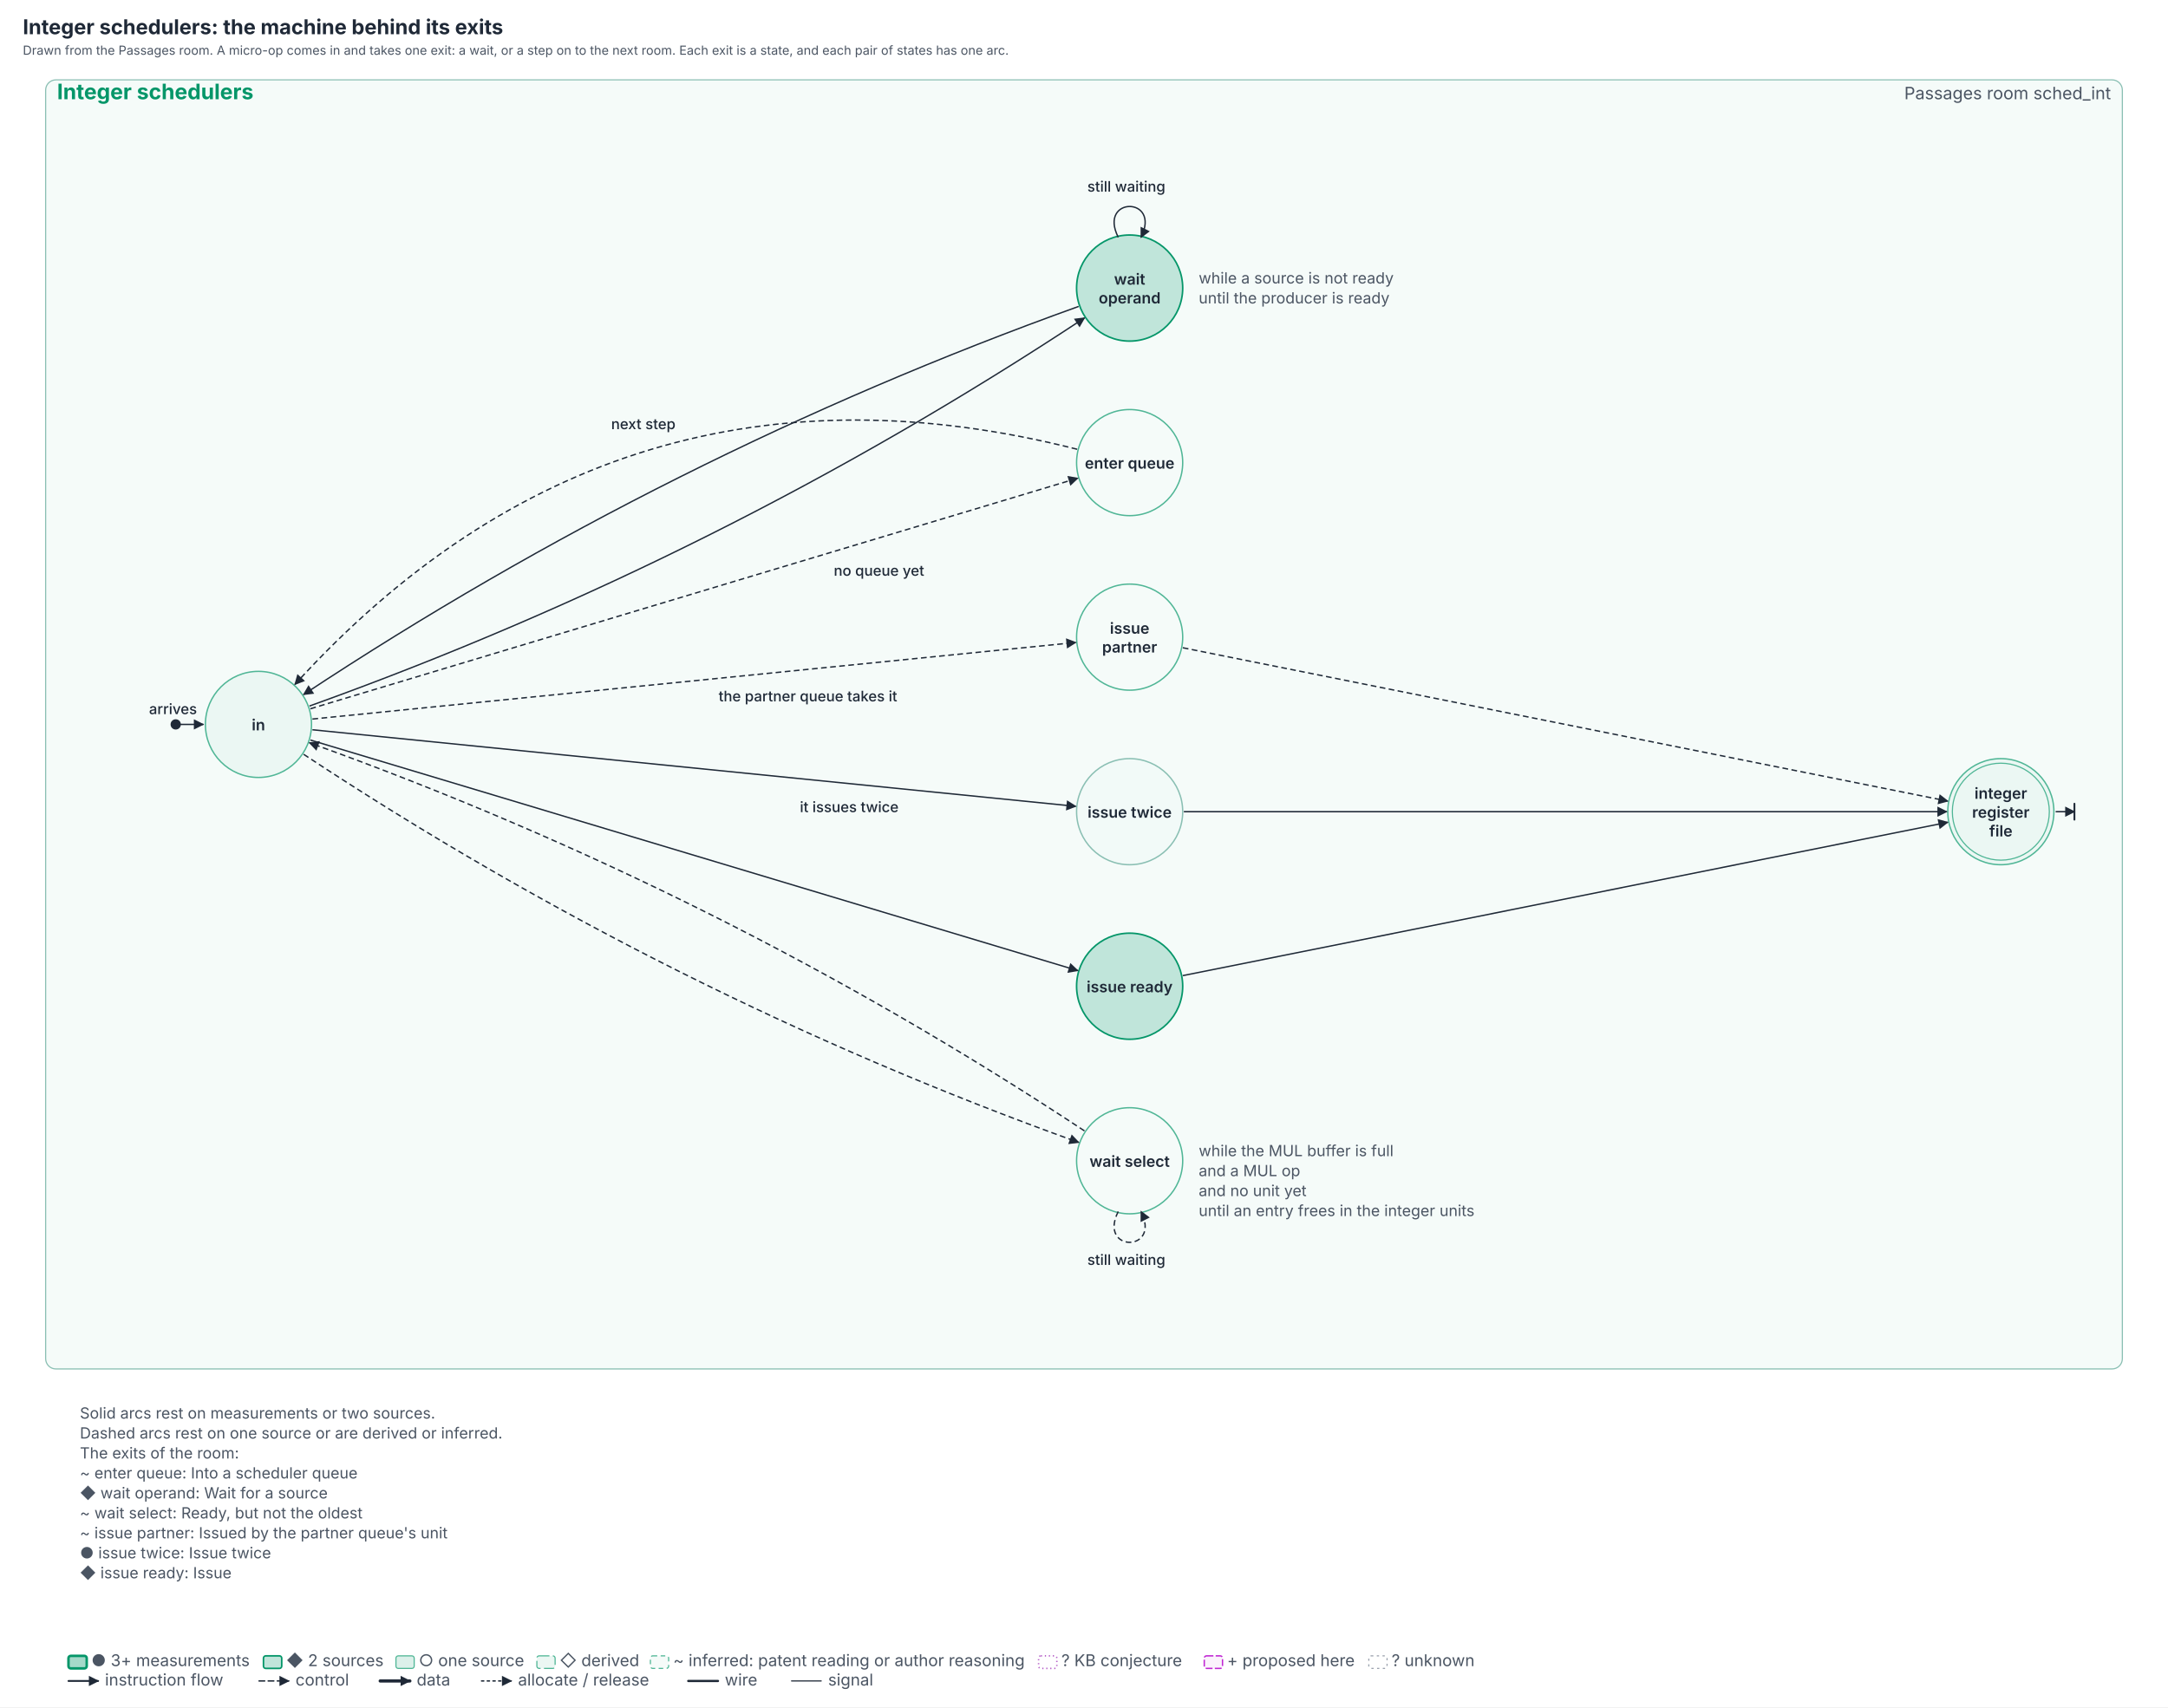
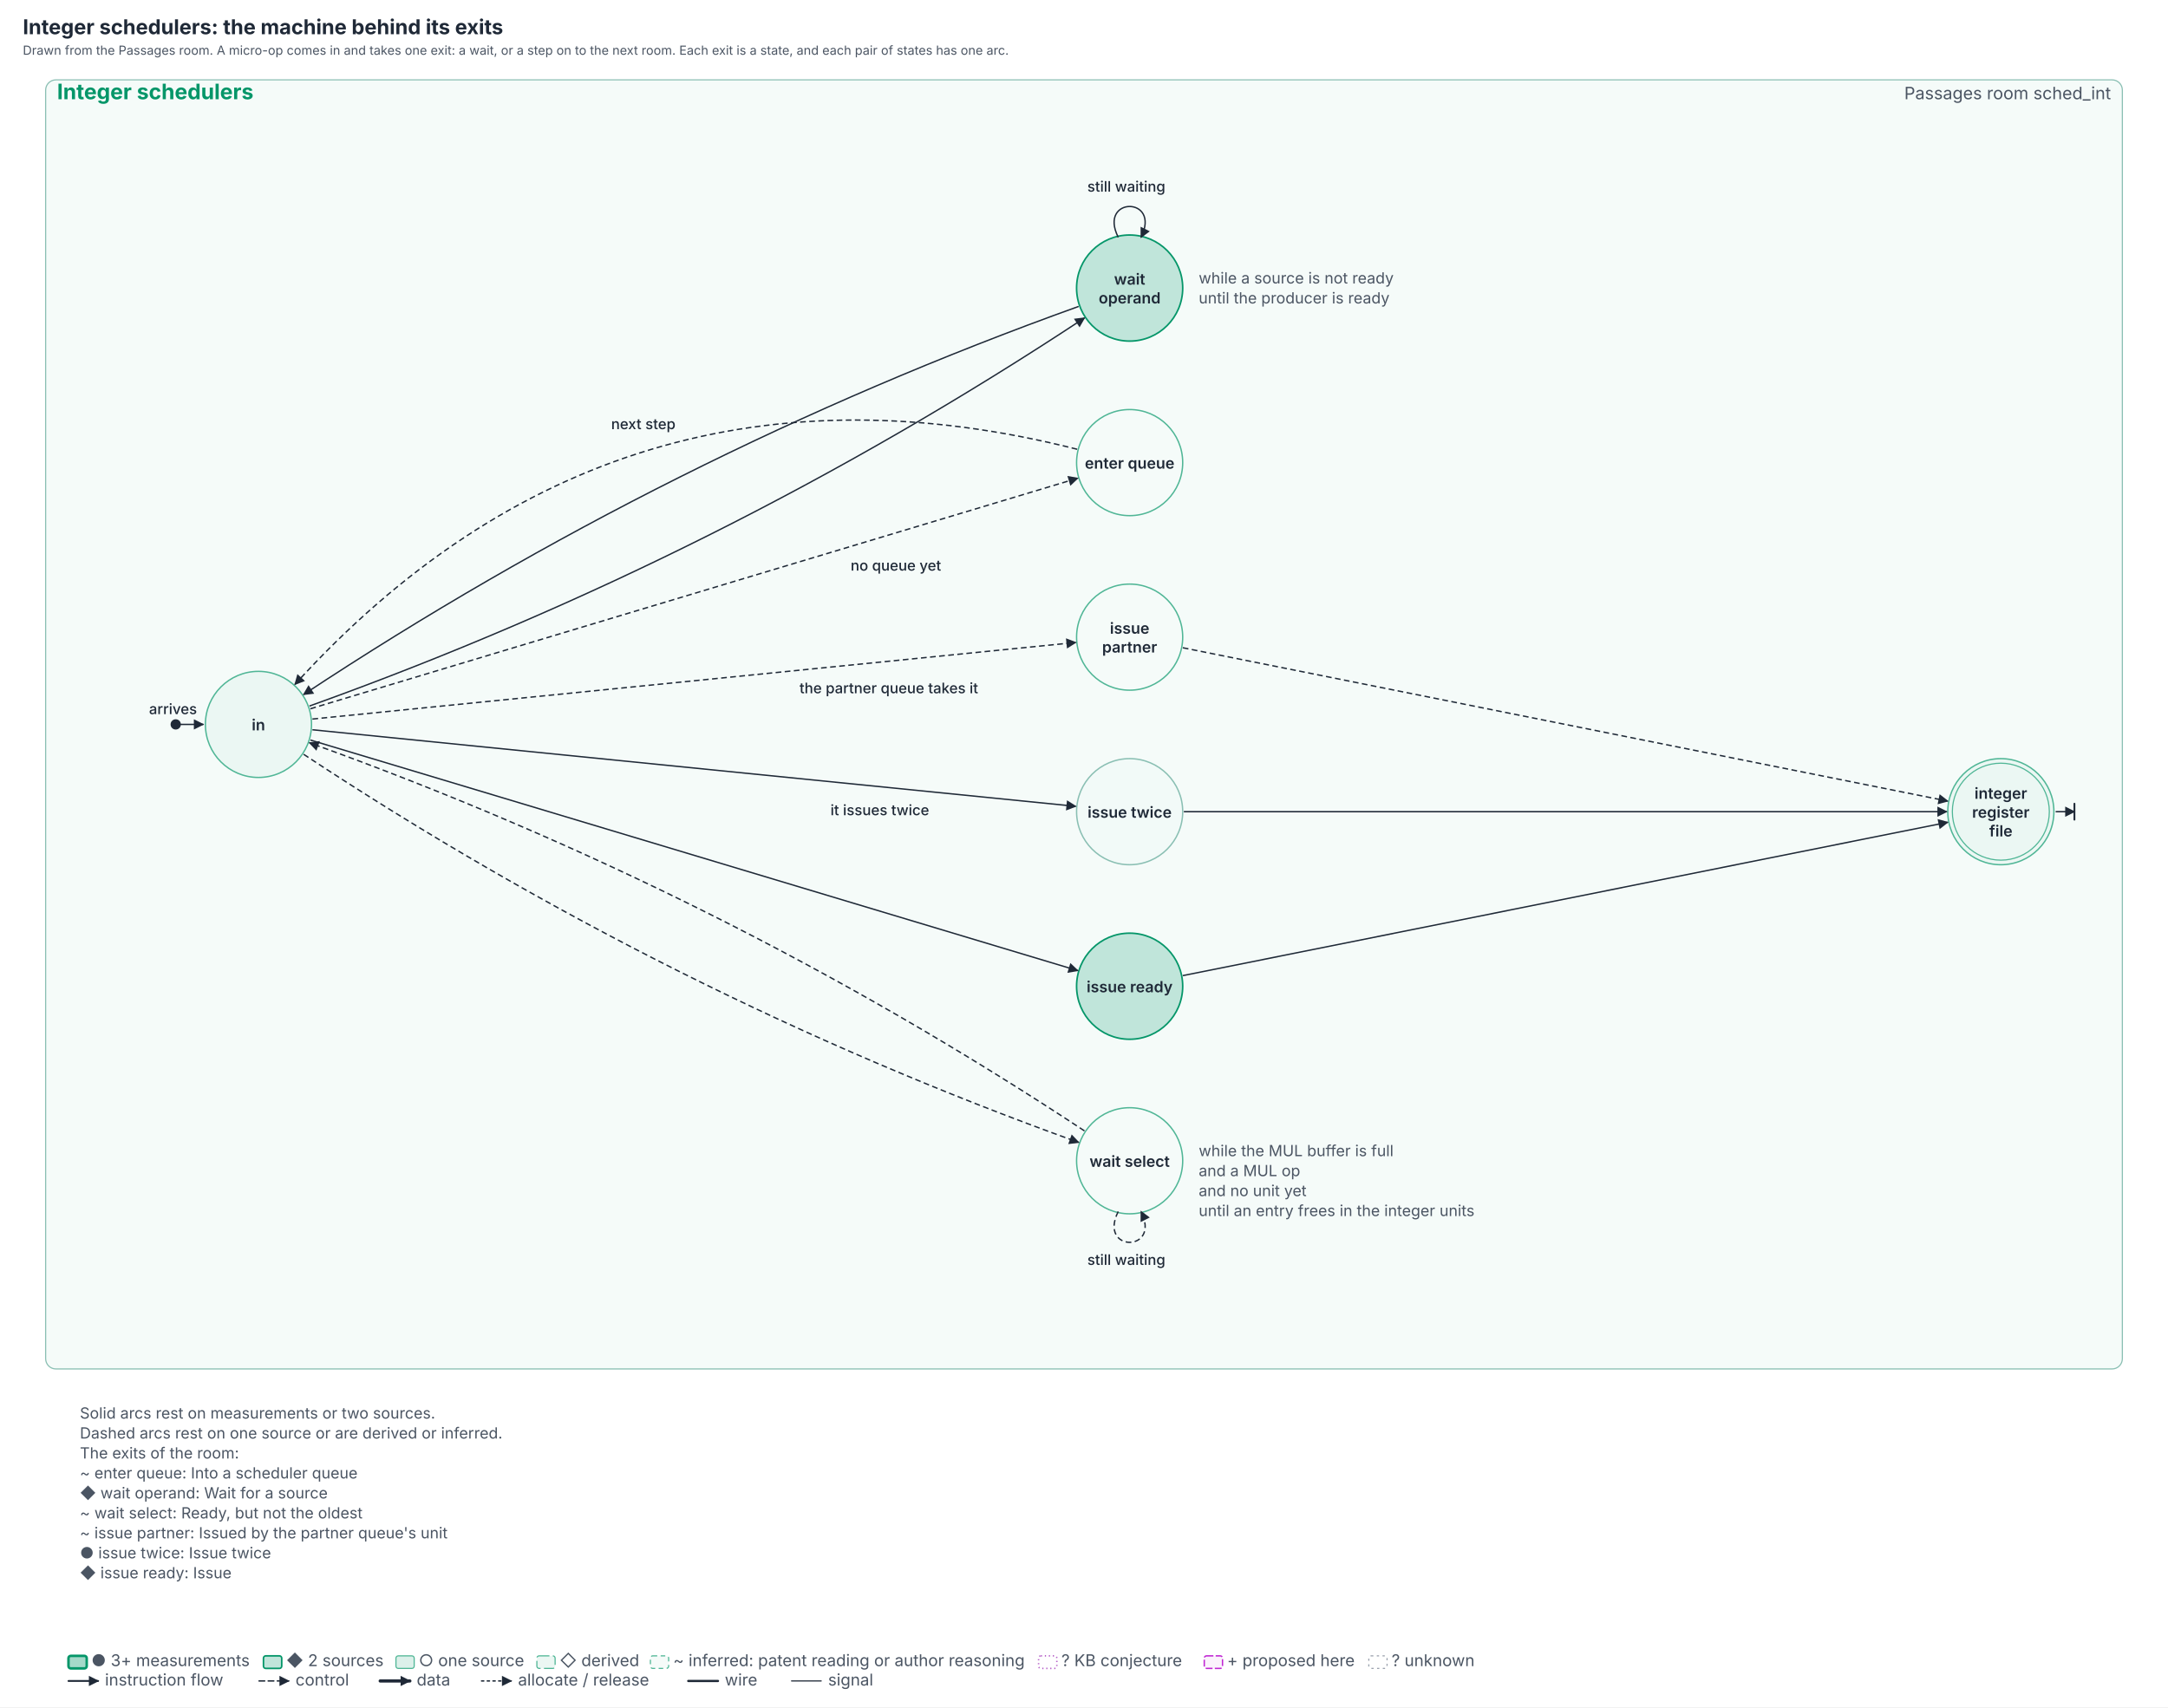
<svg xmlns="http://www.w3.org/2000/svg" viewBox="0 0 1900 1496.5" width="1900" height="1496.5" role="img" aria-label="Integer schedulers: the machine behind its exits" font-family="Inter, 'Helvetica Neue', Arial, sans-serif" data-kinds="fsm">
  <defs>
    <marker id="arrow" viewBox="0 0 10 10" refX="9" refY="5" markerWidth="9" markerHeight="9" markerUnits="userSpaceOnUse" orient="auto-start-reverse">
      <path d="M0,0 L10,5 L0,10 z" fill="#1f2937" />
    </marker>
    <marker id="arrowrev" viewBox="0 0 10 10" refX="1" refY="5" markerWidth="9" markerHeight="9" markerUnits="userSpaceOnUse" orient="auto-start-reverse">
      <path d="M10,0 L0,5 L10,10 z" fill="#1f2937" />
    </marker>
  </defs>
  <rect x="0" y="0" width="1900" height="1496.5" fill="#ffffff" />
  <text x="20" y="30" font-family="Inter, 'Helvetica Neue', Arial, sans-serif" font-size="18" font-weight="700" fill="#1f2937">Integer schedulers: the machine behind its exits</text>
  <text x="20" y="48" font-family="Inter, 'Helvetica Neue', Arial, sans-serif" font-size="11" fill="#4b5563">Drawn from the Passages room. A micro-op comes in and takes one exit: a wait, or a step on to the next room. Each exit is a state, and each pair of states has one arc.</text>
  <rect x="40.0" y="70.0" width="1820.0" height="1130.0" rx="9" fill="#f5fbf9" stroke="#8abfb3" stroke-width="1" />
  <text x="50.0" y="87.0" font-family="Inter, 'Helvetica Neue', Arial, sans-serif" font-size="18.75" font-weight="700" fill="#059669" text-anchor="start">Integer schedulers</text>
  <text x="1850.0" y="87.0" font-family="Inter, 'Helvetica Neue', Arial, sans-serif" font-size="15" font-weight="400" fill="#4b5563" text-anchor="end">Passages room sched_int</text>
  <circle cx="226.5" cy="635.0" r="46.5" fill="#ebf7f3" stroke="#50b696" stroke-width="1.2" />
  <circle cx="990.0" cy="252.5" r="46.5" fill="#c0e5da" stroke="#059669" stroke-width="1.4" />
  <circle cx="990.0" cy="405.5" r="46.5" fill="#f5fbf9" stroke="#50b696" stroke-width="1.2" />
  <circle cx="990.0" cy="558.5" r="46.5" fill="#f5fbf9" stroke="#50b696" stroke-width="1.2" />
  <circle cx="990.0" cy="711.5" r="46.5" fill="#f2faf8" stroke="#8abfb3" stroke-width="1.2" />
  <circle cx="990.0" cy="864.5" r="46.5" fill="#c0e5da" stroke="#059669" stroke-width="1.4" />
  <circle cx="990.0" cy="1017.5" r="46.5" fill="#f5fbf9" stroke="#50b696" stroke-width="1.2" />
  <circle cx="1753.5" cy="711.5" r="46.5" fill="#ebf7f3" stroke="#50b696" stroke-width="1.2" />
  <circle cx="1753.5" cy="711.5" r="42.5" fill="none" stroke="#50b696" stroke-width="1" />
  <circle cx="154.0" cy="635.0" r="4" fill="#1f2937" stroke="#1f2937" stroke-width="1" />
  <polyline points="1802.0,711.5 1818.0,711.5" fill="none" stroke="#1f2937" stroke-width="1.2" marker-end="url(#arrow)" stroke-linejoin="round" stroke-linecap="round" />
  <polyline points="1818.0,704.5 1818.0,718.5" fill="none" stroke="#1f2937" stroke-width="1.6" stroke-linejoin="round" stroke-linecap="round" />
  <polyline points="158.0,635.0 178.0,635.0" fill="none" stroke="#1f2937" stroke-width="1.2" marker-end="url(#arrow)" stroke-linejoin="round" stroke-linecap="round" />
  <path d="M 271.2,618.9 Q 631.2,489.6 950.4,278.7" fill="none" stroke="#1f2937" stroke-width="1.2" marker-end="url(#arrow)" />
  <path d="M 272.0,621.3 Q 608.2,520.2 944.5,419.2" fill="none" stroke="#1f2937" stroke-width="1.2" stroke-dasharray="5 3" marker-end="url(#arrow)" />
  <path d="M 273.8,630.3 Q 608.2,596.8 942.7,563.2" fill="none" stroke="#1f2937" stroke-width="1.2" stroke-dasharray="5 3" marker-end="url(#arrow)" />
  <path d="M 273.8,639.7 Q 608.2,673.2 942.7,706.8" fill="none" stroke="#1f2937" stroke-width="1.2" marker-end="url(#arrow)" />
  <path d="M 272.0,648.7 Q 608.2,749.8 944.5,850.8" fill="none" stroke="#1f2937" stroke-width="1.2" marker-end="url(#arrow)" />
  <path d="M 266.1,661.2 Q 585.3,872.1 945.3,1001.4" fill="none" stroke="#1f2937" stroke-width="1.2" stroke-dasharray="5 3" marker-end="url(#arrow)" />
  <path d="M 944.0,393.8 Q 539.4,291.2 258.5,599.9" fill="none" stroke="#1f2937" stroke-width="1.2" stroke-dasharray="5 3" marker-end="url(#arrow)" />
  <path d="M 1036.6,567.8 Q 1371.8,635.0 1706.9,702.2" fill="none" stroke="#1f2937" stroke-width="1.2" stroke-dasharray="5 3" marker-end="url(#arrow)" />
  <path d="M 1037.5,711.5 Q 1371.8,711.5 1706.0,711.5" fill="none" stroke="#1f2937" stroke-width="1.2" marker-end="url(#arrow)" />
  <path d="M 1036.6,855.2 Q 1371.8,788.0 1706.9,720.8" fill="none" stroke="#1f2937" stroke-width="1.2" marker-end="url(#arrow)" />
  <path d="M 980.0,208.0 C 962.0,172.0 1018.0,172.0 1000.0,208.0" fill="none" stroke="#1f2937" stroke-width="1.2" marker-end="url(#arrow)" />
  <path d="M 945.3,268.6 Q 585.3,397.9 266.1,608.8" fill="none" stroke="#1f2937" stroke-width="1.2" marker-end="url(#arrow)" />
  <path d="M 980.0,1062.0 C 962.0,1098.0 1018.0,1098.0 1000.0,1062.0" fill="none" stroke="#1f2937" stroke-width="1.2" stroke-dasharray="5 3" marker-end="url(#arrow)" />
  <path d="M 950.4,991.3 Q 631.2,780.4 271.2,651.1" fill="none" stroke="#1f2937" stroke-width="1.2" stroke-dasharray="5 3" marker-end="url(#arrow)" />
  <text x="226.5" y="640.2" font-family="Inter, 'Helvetica Neue', Arial, sans-serif" font-size="13.5" font-weight="600" fill="#1f2937" text-anchor="middle">in</text>
  <text x="990.0" y="249.5" font-family="Inter, 'Helvetica Neue', Arial, sans-serif" font-size="13.5" font-weight="600" fill="#1f2937" text-anchor="middle">wait</text>
  <text x="990.0" y="266.0" font-family="Inter, 'Helvetica Neue', Arial, sans-serif" font-size="13.5" font-weight="600" fill="#1f2937" text-anchor="middle">operand</text>
  <text x="990.0" y="410.8" font-family="Inter, 'Helvetica Neue', Arial, sans-serif" font-size="13.5" font-weight="600" fill="#1f2937" text-anchor="middle">enter queue</text>
  <text x="990.0" y="555.5" font-family="Inter, 'Helvetica Neue', Arial, sans-serif" font-size="13.5" font-weight="600" fill="#1f2937" text-anchor="middle">issue</text>
  <text x="990.0" y="572.0" font-family="Inter, 'Helvetica Neue', Arial, sans-serif" font-size="13.5" font-weight="600" fill="#1f2937" text-anchor="middle">partner</text>
  <text x="990.0" y="716.8" font-family="Inter, 'Helvetica Neue', Arial, sans-serif" font-size="13.5" font-weight="600" fill="#1f2937" text-anchor="middle">issue twice</text>
  <text x="990.0" y="869.8" font-family="Inter, 'Helvetica Neue', Arial, sans-serif" font-size="13.5" font-weight="600" fill="#1f2937" text-anchor="middle">issue ready</text>
  <text x="990.0" y="1022.8" font-family="Inter, 'Helvetica Neue', Arial, sans-serif" font-size="13.5" font-weight="600" fill="#1f2937" text-anchor="middle">wait select</text>
  <text x="1753.5" y="700.2" font-family="Inter, 'Helvetica Neue', Arial, sans-serif" font-size="13.5" font-weight="600" fill="#1f2937" text-anchor="middle">integer</text>
  <text x="1753.5" y="716.8" font-family="Inter, 'Helvetica Neue', Arial, sans-serif" font-size="13.5" font-weight="600" fill="#1f2937" text-anchor="middle">register</text>
  <text x="1753.5" y="733.2" font-family="Inter, 'Helvetica Neue', Arial, sans-serif" font-size="13.5" font-weight="600" fill="#1f2937" text-anchor="middle">file</text>
  <text x="130.6" y="626.0" font-family="Inter, 'Helvetica Neue', Arial, sans-serif" font-size="12.75" font-weight="500" fill="#1f2937" text-anchor="start" data-owner="tr.arrive">arrives</text>
-   <text x="730.7" y="504.7" font-family="Inter, 'Helvetica Neue', Arial, sans-serif" font-size="12.75" font-weight="500" fill="#1f2937" text-anchor="start" data-owner="tr.enter_queue">no queue yet</text>
-   <text x="629.8" y="614.8" font-family="Inter, 'Helvetica Neue', Arial, sans-serif" font-size="12.75" font-weight="500" fill="#1f2937" text-anchor="start" data-owner="tr.issue_partner">the partner queue takes it</text>
-   <text x="701.0" y="711.9" font-family="Inter, 'Helvetica Neue', Arial, sans-serif" font-size="12.75" font-weight="500" fill="#1f2937" text-anchor="start" data-owner="tr.issue_twice">it issues twice</text>
+   <text x="745.5" y="500.2" font-family="Inter, 'Helvetica Neue', Arial, sans-serif" font-size="12.75" font-weight="500" fill="#1f2937" text-anchor="start" data-owner="tr.enter_queue">no queue yet</text>
+   <text x="700.7" y="607.7" font-family="Inter, 'Helvetica Neue', Arial, sans-serif" font-size="12.75" font-weight="500" fill="#1f2937" text-anchor="start" data-owner="tr.issue_partner">the partner queue takes it</text>
+   <text x="727.8" y="714.6" font-family="Inter, 'Helvetica Neue', Arial, sans-serif" font-size="12.75" font-weight="500" fill="#1f2937" text-anchor="start" data-owner="tr.issue_twice">it issues twice</text>
  <text x="535.6" y="376.2" font-family="Inter, 'Helvetica Neue', Arial, sans-serif" font-size="12.75" font-weight="500" fill="#1f2937" text-anchor="start" data-owner="tr.enter_queue.next">next step</text>
  <text x="952.9" y="168.0" font-family="Inter, 'Helvetica Neue', Arial, sans-serif" font-size="12.75" font-weight="500" fill="#1f2937" text-anchor="start" data-owner="tr.wait_operand.stay">still waiting</text>
  <text x="952.9" y="1108.8" font-family="Inter, 'Helvetica Neue', Arial, sans-serif" font-size="12.75" font-weight="500" fill="#1f2937" text-anchor="start" data-owner="tr.wait_select.stay">still waiting</text>
  <text x="1050.5" y="248.5" font-family="Inter, 'Helvetica Neue', Arial, sans-serif" font-size="13.5" font-weight="400" fill="#4b5563" text-anchor="start" data-owner="wait_operand-note">while a source is not ready</text>
  <text x="1050.5" y="266.0" font-family="Inter, 'Helvetica Neue', Arial, sans-serif" font-size="13.5" font-weight="400" fill="#4b5563" text-anchor="start" data-owner="wait_operand-note">until the producer is ready</text>
  <text x="1050.5" y="1013.5" font-family="Inter, 'Helvetica Neue', Arial, sans-serif" font-size="13.5" font-weight="400" fill="#4b5563" text-anchor="start" data-owner="wait_select-note">while the MUL buffer is full</text>
  <text x="1050.5" y="1031.0" font-family="Inter, 'Helvetica Neue', Arial, sans-serif" font-size="13.5" font-weight="400" fill="#4b5563" text-anchor="start" data-owner="wait_select-note">and a MUL op</text>
  <text x="1050.5" y="1048.5" font-family="Inter, 'Helvetica Neue', Arial, sans-serif" font-size="13.5" font-weight="400" fill="#4b5563" text-anchor="start" data-owner="wait_select-note">and no unit yet</text>
  <text x="1050.5" y="1066.0" font-family="Inter, 'Helvetica Neue', Arial, sans-serif" font-size="13.5" font-weight="400" fill="#4b5563" text-anchor="start" data-owner="wait_select-note">until an entry frees in the integer units</text>
  <text x="70.0" y="1243.5" font-family="Inter, 'Helvetica Neue', Arial, sans-serif" font-size="13.5" font-weight="400" fill="#4b5563" text-anchor="start" data-owner="m-exits">Solid arcs rest on measurements or two sources.</text>
  <text x="70.0" y="1261.0" font-family="Inter, 'Helvetica Neue', Arial, sans-serif" font-size="13.5" font-weight="400" fill="#4b5563" text-anchor="start" data-owner="m-exits">Dashed arcs rest on one source or are derived or inferred.</text>
  <text x="70.0" y="1278.5" font-family="Inter, 'Helvetica Neue', Arial, sans-serif" font-size="13.5" font-weight="400" fill="#4b5563" text-anchor="start" data-owner="m-exits">The exits of the room:</text>
  <text x="70.0" y="1296.0" font-family="Inter, 'Helvetica Neue', Arial, sans-serif" font-size="13.5" font-weight="400" fill="#4b5563" text-anchor="start" data-owner="m-exits">~ enter queue: Into a scheduler queue</text>
  <text x="70.0" y="1313.5" font-family="Inter, 'Helvetica Neue', Arial, sans-serif" font-size="13.5" font-weight="400" fill="#4b5563" text-anchor="start" data-owner="m-exits">◆ wait operand: Wait for a source</text>
  <text x="70.0" y="1331.0" font-family="Inter, 'Helvetica Neue', Arial, sans-serif" font-size="13.5" font-weight="400" fill="#4b5563" text-anchor="start" data-owner="m-exits">~ wait select: Ready, but not the oldest</text>
  <text x="70.0" y="1348.5" font-family="Inter, 'Helvetica Neue', Arial, sans-serif" font-size="13.5" font-weight="400" fill="#4b5563" text-anchor="start" data-owner="m-exits">~ issue partner: Issued by the partner queue's unit</text>
  <text x="70.0" y="1366.0" font-family="Inter, 'Helvetica Neue', Arial, sans-serif" font-size="13.5" font-weight="400" fill="#4b5563" text-anchor="start" data-owner="m-exits">● issue twice: Issue twice</text>
  <text x="70.0" y="1383.5" font-family="Inter, 'Helvetica Neue', Arial, sans-serif" font-size="13.5" font-weight="400" fill="#4b5563" text-anchor="start" data-owner="m-exits">◆ issue ready: Issue</text>
  <rect x="60.0" y="1451.5" width="16.0" height="11.0" rx="2" fill="#a5d9c9" stroke="#059669" stroke-width="2.2" />
  <text x="80.0" y="1460.5" font-family="Inter, 'Helvetica Neue', Arial, sans-serif" font-size="14.25" font-weight="400" fill="#4b5563" text-anchor="start">● 3+ measurements</text>
  <rect x="230.9" y="1451.5" width="16.0" height="11.0" rx="2" fill="#c0e5da" stroke="#059669" stroke-width="1.4" />
  <text x="250.9" y="1460.5" font-family="Inter, 'Helvetica Neue', Arial, sans-serif" font-size="14.25" font-weight="400" fill="#4b5563" text-anchor="start">◆ 2 sources</text>
  <rect x="347.0" y="1451.5" width="16.0" height="11.0" rx="2" fill="#dcf0ea" stroke="#50b696" stroke-width="1" />
  <text x="367.0" y="1460.5" font-family="Inter, 'Helvetica Neue', Arial, sans-serif" font-size="14.25" font-weight="400" fill="#4b5563" text-anchor="start">○ one source</text>
  <rect x="470.5" y="1451.5" width="16.0" height="11.0" rx="2" fill="#ebf7f3" stroke="#50b696" stroke-width="1" stroke-dasharray="9 3" />
  <text x="490.5" y="1460.5" font-family="Inter, 'Helvetica Neue', Arial, sans-serif" font-size="14.25" font-weight="400" fill="#4b5563" text-anchor="start">◇ derived</text>
  <rect x="570.0" y="1451.5" width="16.0" height="11.0" rx="2" fill="#f5fbf9" stroke="#50b696" stroke-width="1" stroke-dasharray="4 3" />
  <text x="590.0" y="1460.5" font-family="Inter, 'Helvetica Neue', Arial, sans-serif" font-size="14.25" font-weight="400" fill="#4b5563" text-anchor="start">~ inferred: patent reading or author reasoning</text>
  <rect x="910.2" y="1451.5" width="16.0" height="11.0" rx="2" fill="none" stroke="#b258c5" stroke-width="1.3" stroke-dasharray="1 2.5" />
  <text x="930.2" y="1460.5" font-family="Inter, 'Helvetica Neue', Arial, sans-serif" font-size="14.25" font-weight="400" fill="#4b5563" text-anchor="start">? KB conjecture</text>
  <rect x="1055.4" y="1451.5" width="16.0" height="11.0" rx="2" fill="#fbf2fc" stroke="#c026d3" stroke-width="1.2" stroke-dasharray="6 2" />
  <text x="1075.4" y="1460.5" font-family="Inter, 'Helvetica Neue', Arial, sans-serif" font-size="14.25" font-weight="400" fill="#4b5563" text-anchor="start">+ proposed here</text>
  <rect x="1199.6" y="1451.5" width="16.0" height="11.0" rx="2" fill="none" stroke="#9ca3af" stroke-width="1" stroke-dasharray="2 3" />
  <text x="1219.6" y="1460.5" font-family="Inter, 'Helvetica Neue', Arial, sans-serif" font-size="14.25" font-weight="400" fill="#4b5563" text-anchor="start">? unknown</text>
  <polyline points="60.0,1473.5 86.0,1473.5" fill="none" stroke="#1f2937" stroke-width="1.6" marker-end="url(#arrow)" stroke-linejoin="round" stroke-linecap="round" />
  <text x="92.0" y="1477.5" font-family="Inter, 'Helvetica Neue', Arial, sans-serif" font-size="14.25" font-weight="400" fill="#4b5563" text-anchor="start">instruction flow</text>
  <polyline points="227.0,1473.5 253.0,1473.5" fill="none" stroke="#1f2937" stroke-width="1.2" stroke-dasharray="5 3" marker-end="url(#arrow)" stroke-linejoin="round" stroke-linecap="round" />
  <text x="259.0" y="1477.5" font-family="Inter, 'Helvetica Neue', Arial, sans-serif" font-size="14.25" font-weight="400" fill="#4b5563" text-anchor="start">control</text>
  <polyline points="333.2,1473.5 359.2,1473.5" fill="none" stroke="#1f2937" stroke-width="2.8" marker-end="url(#arrow)" stroke-linejoin="round" stroke-linecap="round" />
  <text x="365.2" y="1477.5" font-family="Inter, 'Helvetica Neue', Arial, sans-serif" font-size="14.25" font-weight="400" fill="#4b5563" text-anchor="start">data</text>
  <polyline points="422.0,1473.5 448.0,1473.5" fill="none" stroke="#1f2937" stroke-width="1.2" stroke-dasharray="2 3" marker-end="url(#arrow)" stroke-linejoin="round" stroke-linecap="round" />
  <text x="454.0" y="1477.5" font-family="Inter, 'Helvetica Neue', Arial, sans-serif" font-size="14.25" font-weight="400" fill="#4b5563" text-anchor="start">allocate / release</text>
  <polyline points="603.2,1473.5 629.2,1473.5" fill="none" stroke="#1f2937" stroke-width="2.0" stroke-linejoin="round" stroke-linecap="round" />
  <text x="635.2" y="1477.5" font-family="Inter, 'Helvetica Neue', Arial, sans-serif" font-size="14.25" font-weight="400" fill="#4b5563" text-anchor="start">wire</text>
  <polyline points="693.7,1473.5 719.7,1473.5" fill="none" stroke="#1f2937" stroke-width="1.0" stroke-linejoin="round" stroke-linecap="round" />
  <text x="725.7" y="1477.5" font-family="Inter, 'Helvetica Neue', Arial, sans-serif" font-size="14.25" font-weight="400" fill="#4b5563" text-anchor="start">signal</text>
  <g class="hot-layer">
    <rect class="hot" data-bid="st.in" x="180.0" y="588.5" width="93.0" height="93.0" fill="transparent" stroke="none" pointer-events="all" />
    <rect class="hot" data-bid="st.wait_operand" x="943.5" y="206.0" width="93.0" height="93.0" fill="transparent" stroke="none" pointer-events="all" />
    <rect class="hot" data-bid="st.enter_queue" x="943.5" y="359.0" width="93.0" height="93.0" fill="transparent" stroke="none" pointer-events="all" />
    <rect class="hot" data-bid="st.issue_partner" x="943.5" y="512.0" width="93.0" height="93.0" fill="transparent" stroke="none" pointer-events="all" />
    <rect class="hot" data-bid="st.issue_twice" x="943.5" y="665.0" width="93.0" height="93.0" fill="transparent" stroke="none" pointer-events="all" />
    <rect class="hot" data-bid="st.issue_ready" x="943.5" y="818.0" width="93.0" height="93.0" fill="transparent" stroke="none" pointer-events="all" />
    <rect class="hot" data-bid="st.wait_select" x="943.5" y="971.0" width="93.0" height="93.0" fill="transparent" stroke="none" pointer-events="all" />
    <rect class="hot" data-bid="st.to_int_prf" x="1707.0" y="665.0" width="93.0" height="93.0" fill="transparent" stroke="none" pointer-events="all" />
    <rect class="hot hot-slot" data-bid="tr.arrive" x="149.0" y="615.0" width="30.0" height="28.0" fill="transparent" stroke="none" pointer-events="all" />
    <rect class="hot hot-slot" data-bid="tr.wait_operand" x="267.2" y="274.7" width="687.2" height="348.3" fill="transparent" stroke="none" pointer-events="all" />
    <rect class="hot hot-slot" data-bid="tr.enter_queue" x="268.0" y="415.2" width="680.5" height="210.2" fill="transparent" stroke="none" pointer-events="all" />
    <rect class="hot hot-slot" data-bid="tr.issue_partner" x="269.8" y="559.2" width="677.0" height="75.0" fill="transparent" stroke="none" pointer-events="all" />
    <rect class="hot hot-slot" data-bid="tr.issue_twice" x="269.8" y="635.7" width="677.0" height="75.0" fill="transparent" stroke="none" pointer-events="all" />
    <rect class="hot hot-slot" data-bid="tr.issue_ready" x="268.0" y="644.7" width="680.5" height="210.2" fill="transparent" stroke="none" pointer-events="all" />
    <rect class="hot hot-slot" data-bid="tr.wait_select" x="262.1" y="657.2" width="687.2" height="348.3" fill="transparent" stroke="none" pointer-events="all" />
    <rect class="hot hot-slot" data-bid="tr.enter_queue.next" x="254.5" y="364.2" width="693.5" height="239.7" fill="transparent" stroke="none" pointer-events="all" />
    <rect class="hot hot-slot" data-bid="tr.issue_partner.to_int_prf" x="1032.6" y="563.8" width="678.4" height="142.3" fill="transparent" stroke="none" pointer-events="all" />
    <rect class="hot hot-slot" data-bid="tr.issue_twice.to_int_prf" x="1033.5" y="707.5" width="676.5" height="8.0" fill="transparent" stroke="none" pointer-events="all" />
    <rect class="hot hot-slot" data-bid="tr.issue_ready.to_int_prf" x="1032.6" y="716.8" width="678.4" height="142.3" fill="transparent" stroke="none" pointer-events="all" />
    <rect class="hot hot-slot" data-bid="tr.wait_operand.stay" x="972.4" y="177.0" width="35.1" height="35.0" fill="transparent" stroke="none" pointer-events="all" />
    <rect class="hot hot-slot" data-bid="tr.wait_operand.until" x="262.1" y="264.6" width="687.2" height="348.3" fill="transparent" stroke="none" pointer-events="all" />
    <rect class="hot hot-slot" data-bid="tr.wait_select.stay" x="972.4" y="1058.0" width="35.1" height="35.0" fill="transparent" stroke="none" pointer-events="all" />
    <rect class="hot hot-slot" data-bid="tr.wait_select.until" x="267.2" y="647.1" width="687.2" height="348.3" fill="transparent" stroke="none" pointer-events="all" />
    <rect class="hot hot-slot" data-bid="machine" x="70.0" y="196.0" width="1760.0" height="878.0" fill="transparent" stroke="none" pointer-events="all" />
    <rect class="hot hot-frame" data-bid="fm" x="40" y="70" width="1820" height="1130" fill="transparent" stroke="none" pointer-events="none" />
  </g>
</svg>
